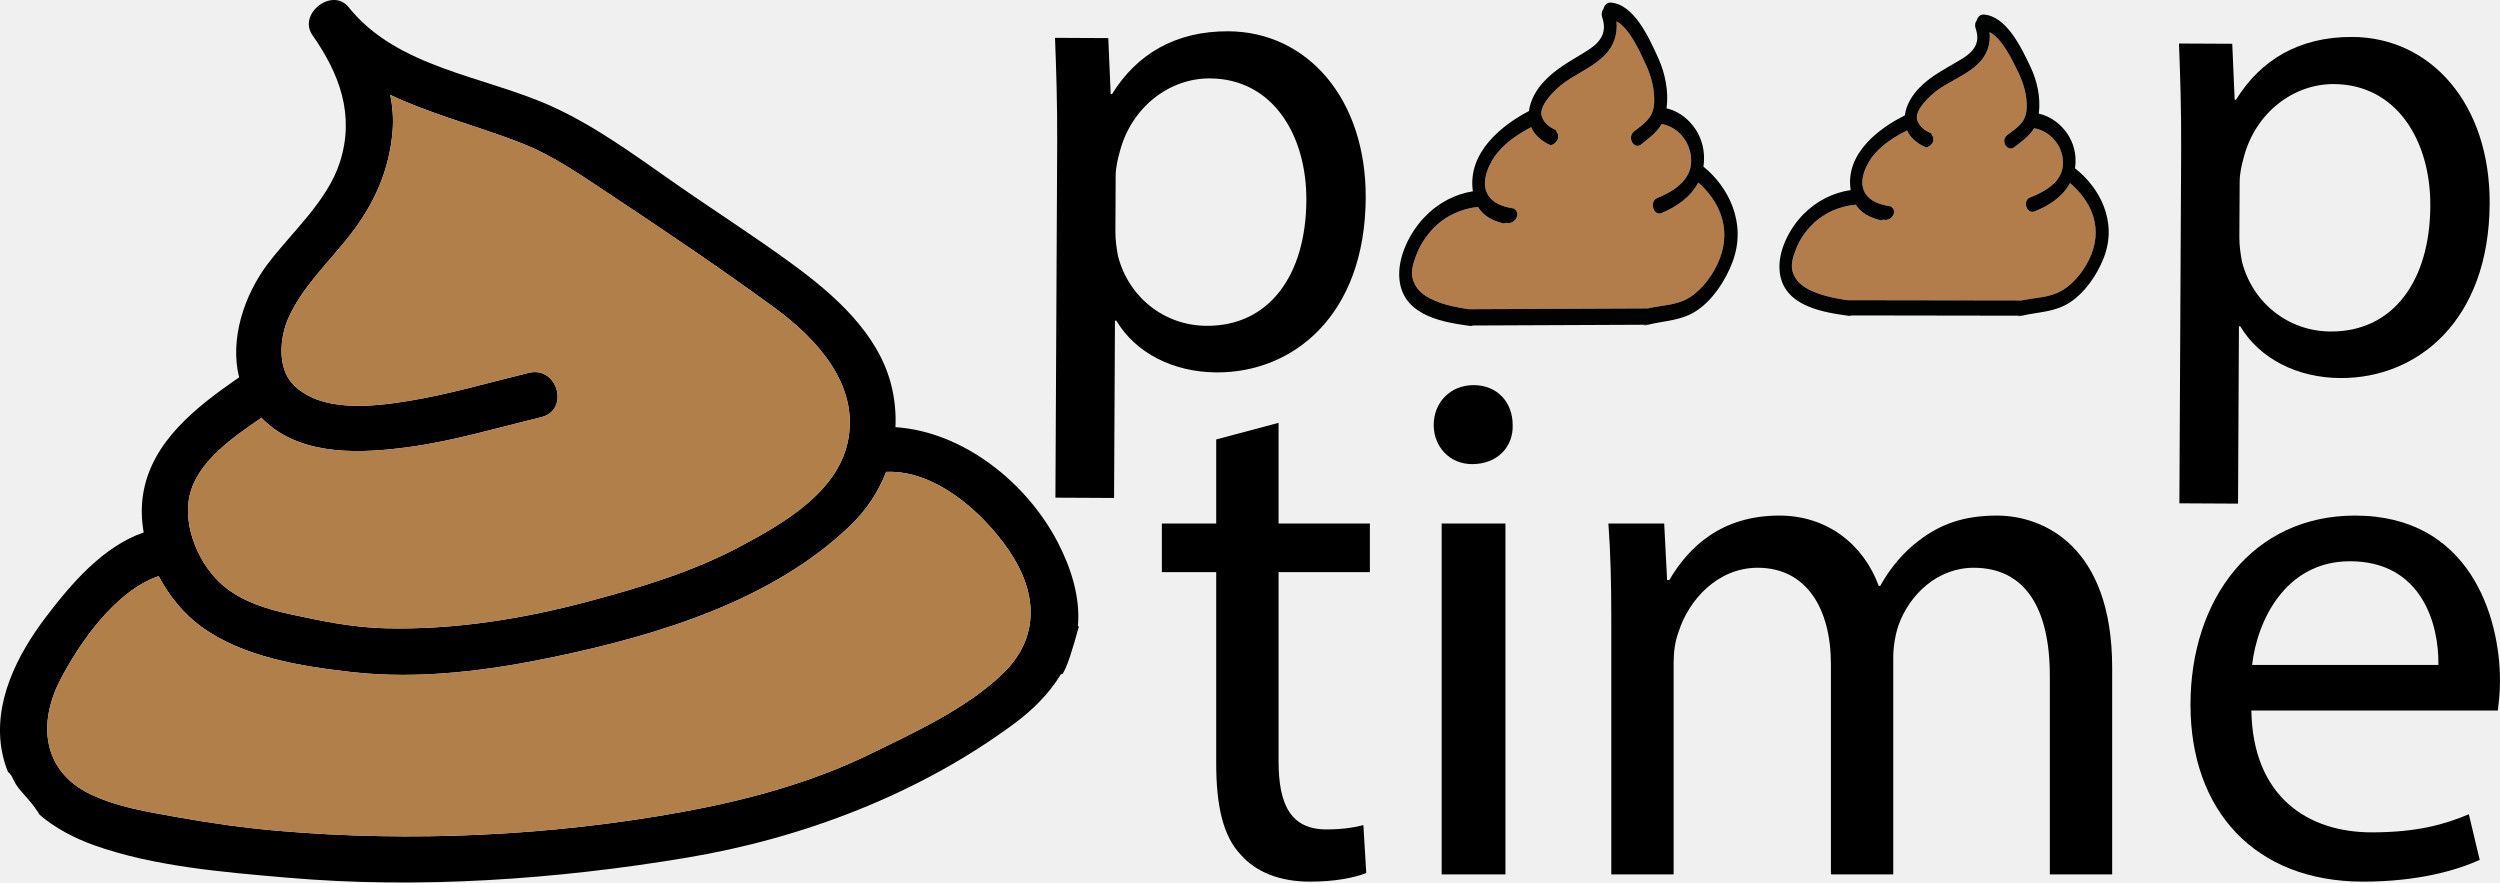
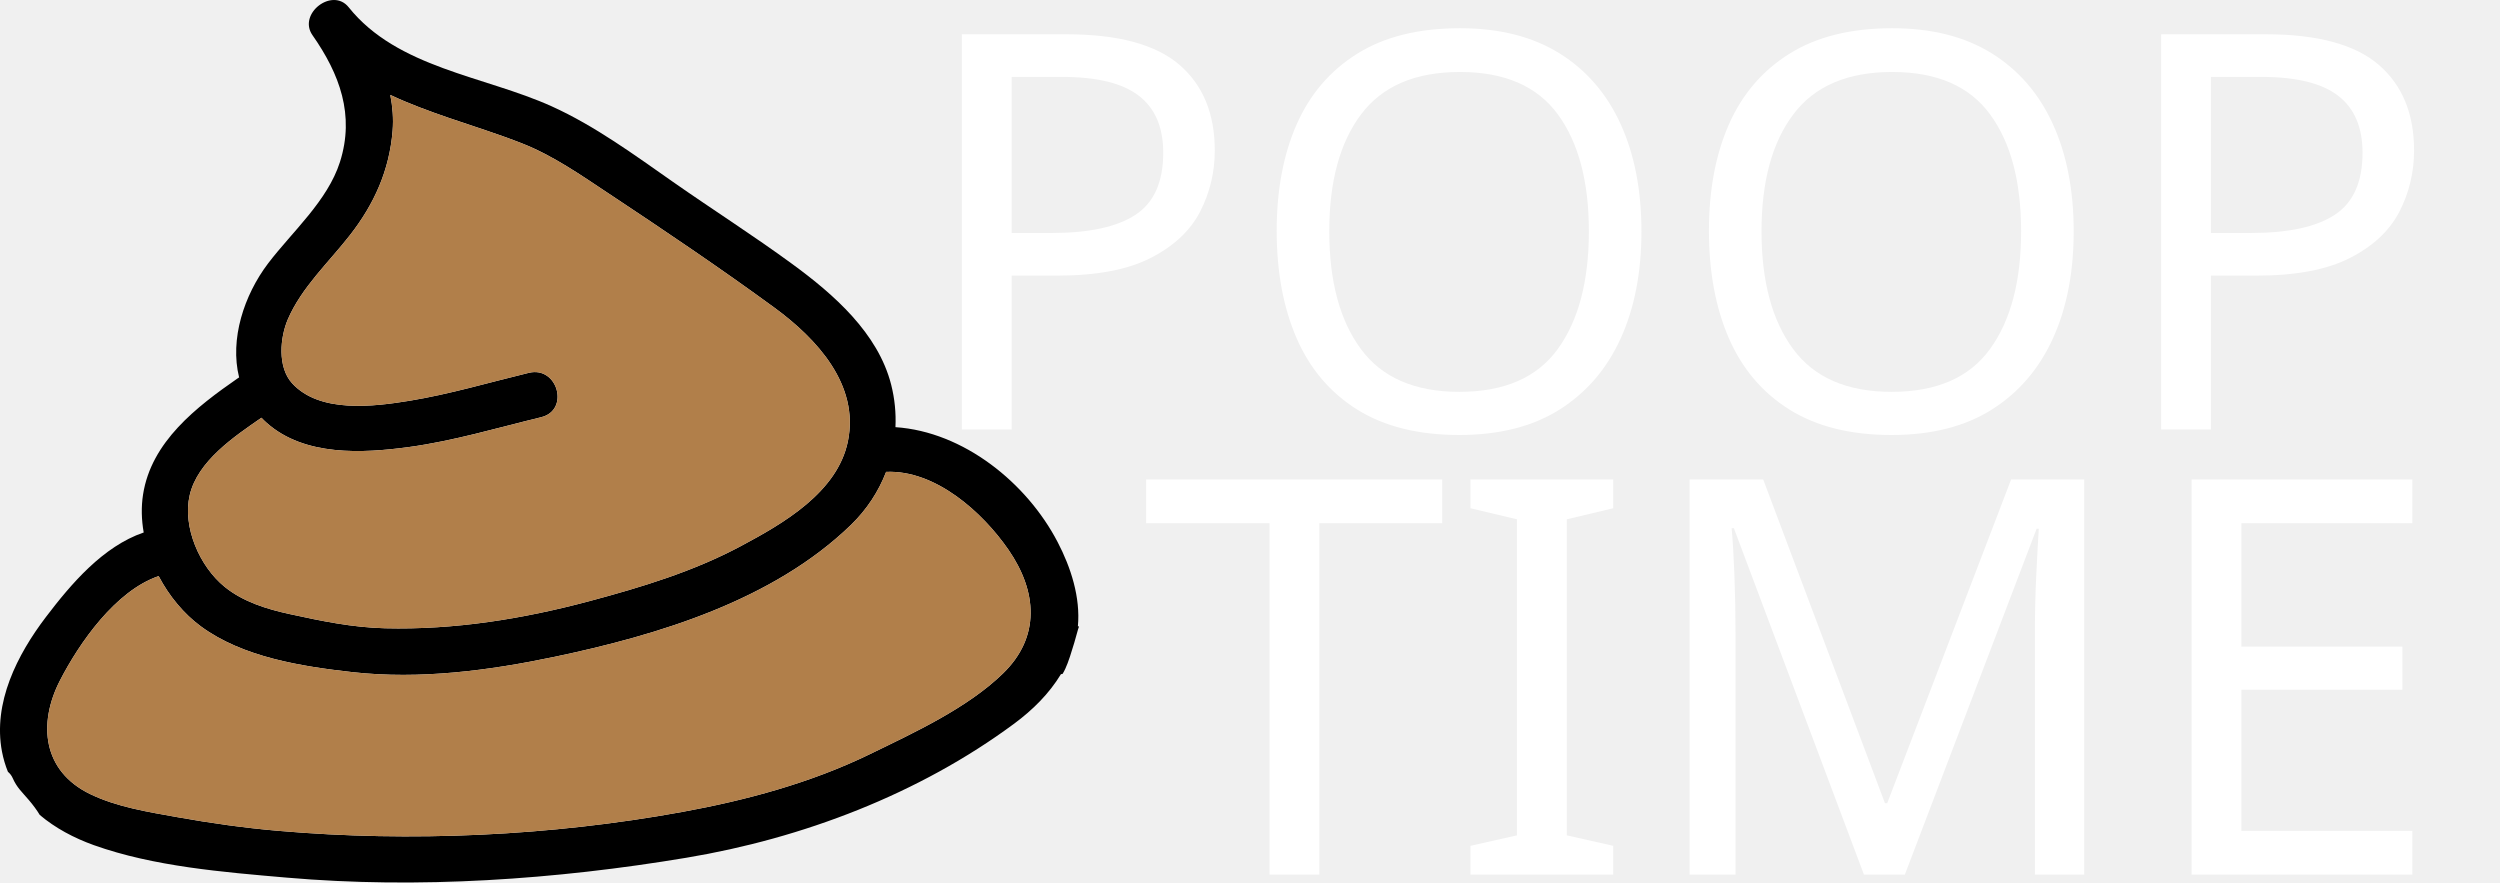
<svg xmlns="http://www.w3.org/2000/svg" version="1.1" id="Calque_1" x="0px" y="0px" width="451.72px" height="159.456px" viewBox="130.209 0 451.72 159.456" enable-background="new 130.209 0 451.72 159.456" xml:space="preserve">
  <g id="Calque_1_1_">
    <g id="XMLID_1_">
      <g>
-         <path d="M324.969,113.181c0.066,0,0.133,0.008,0.208,0.008c-0.066,0.158-0.116,0.315-0.167,0.491     c-0.449,1.656-0.923,3.303-1.464,4.934c-0.283,0.85-0.591,1.682-0.857,2.239c-0.142,0.315-0.308,0.616-0.481,0.907     c-0.101,0.025-0.2,0.033-0.301,0.059c-2.139,3.52-5.06,6.432-8.479,8.961c-17.191,12.715-38.244,20.713-59.214,24.207     c-23.591,3.936-48.389,5.658-72.237,3.586c-11.409-0.99-23.981-1.996-34.833-5.873c-3.586-1.291-6.965-3.089-9.752-5.451     c-0.565-0.939-1.223-1.813-1.972-2.695c-1.273-1.498-2.155-2.23-2.929-3.986c-0.2-0.449-0.491-0.814-0.85-1.115     c-0.466-1.14-0.824-2.354-1.074-3.645c-1.672-8.82,2.754-17.508,7.947-24.332c4.526-5.95,10.285-12.74,17.658-15.262     c-0.399-2.295-0.466-4.609-0.117-6.848c1.481-9.561,9.669-15.852,17.133-21.028c0.075-0.05,0.15-0.092,0.226-0.142     c-1.714-6.907,0.882-14.854,5.233-20.595c4.377-5.758,10.734-11.275,12.989-18.332c2.696-8.479-0.041-15.877-4.968-22.917     c-2.696-3.853,3.586-8.729,6.541-5.042c8.795,11,24.539,12.407,36.68,17.899c7.797,3.528,14.912,8.754,21.895,13.639     c7.155,5.009,14.569,9.719,21.609,14.878c7.447,5.45,15.461,12.44,17.841,21.785c0.648,2.563,0.891,5.143,0.773,7.672     c12.291,0.824,23.731,10.043,29.308,20.771C323.695,102.512,325.46,107.939,324.969,113.181z M311.438,121.686     c6.808-6.615,6.19-14.829,0.965-22.385c-4.677-6.764-13.188-14.428-22.085-14.037c-1.363,3.545-3.503,6.824-6.364,9.595     c-14.063,13.613-34.809,19.888-53.516,23.815c-11.898,2.496-24.348,4.136-36.505,2.779c-9.17-1.033-19.805-2.664-27.435-8.281     c-3.071-2.262-5.726-5.467-7.623-9.078c-7.789,2.654-14.337,12.066-17.824,18.848c-4.044,7.864-3.095,16.385,5.409,20.52     c4.893,2.381,10.593,3.254,15.91,4.211c6,1.074,12.023,1.922,18.099,2.447c23.99,2.088,49.212,0.924,72.919-3.396     c11.684-2.132,23.325-5.261,34.043-10.478C295.411,132.361,304.997,127.943,311.438,121.686z M283.421,79.713     c2.08-10.193-5.617-18.498-13.256-24.098c-9.762-7.14-19.922-13.988-30.007-20.67c-4.942-3.279-9.994-6.815-15.545-9.004     c-4.368-1.723-8.854-3.112-13.298-4.635c-3.553-1.223-7.155-2.538-10.584-4.152c0.416,2.13,0.592,4.293,0.416,6.474     c-0.573,7.123-3.329,13.256-7.706,18.856c-3.811,4.893-8.729,9.428-11.217,15.203c-1.423,3.287-1.906,8.621,0.757,11.558     c4.993,5.476,14.787,4.228,21.319,3.154c7.281-1.207,14.313-3.303,21.469-5.034c5.218-1.265,7.432,6.765,2.214,8.021     c-7.955,1.931-15.769,4.277-23.906,5.393c-8.396,1.14-18.831,1.688-25.654-4.352c-0.35-0.3-0.666-0.624-0.982-0.949     c-0.017,0.017-0.032,0.033-0.059,0.05c-4.851,3.362-11.466,7.771-12.898,13.946c-1.331,5.75,1.799,12.907,6.324,16.567     c3.329,2.696,7.589,4.012,11.716,4.91c5.75,1.256,11.343,2.422,17.259,2.571c12.557,0.315,24.964-1.698,37.063-4.942     c9.378-2.514,18.656-5.326,27.252-9.92C271.754,94.575,281.531,88.965,283.421,79.713z" />
-         <path fill="#B17F4A" d="M312.403,99.301c5.227,7.556,5.843,15.769-0.965,22.384c-6.44,6.258-16.026,10.676-24.007,14.563     c-10.718,5.217-22.359,8.346-34.043,10.477c-23.707,4.318-48.929,5.482-72.919,3.395c-6.075-0.523-12.099-1.373-18.099-2.445     c-5.317-0.957-11.019-1.832-15.91-4.211c-8.504-4.137-9.453-12.656-5.409-20.521c3.487-6.782,10.036-16.192,17.824-18.849     c1.896,3.611,4.552,6.816,7.623,9.08c7.63,5.617,18.265,7.248,27.435,8.279c12.157,1.356,24.605-0.283,36.505-2.779     c18.707-3.928,39.451-10.201,53.516-23.814c2.861-2.771,5.001-6.05,6.364-9.595C299.214,84.872,307.727,92.536,312.403,99.301z" />
-         <path fill="#B17F4A" d="M270.165,55.615c7.639,5.6,15.336,13.905,13.256,24.098c-1.891,9.252-11.667,14.862-19.322,18.948     c-8.596,4.594-17.874,7.406-27.252,9.92c-12.1,3.244-24.507,5.258-37.063,4.942c-5.916-0.149-11.509-1.315-17.259-2.571     c-4.127-0.898-8.388-2.213-11.716-4.91c-4.525-3.66-7.655-10.817-6.324-16.567c1.433-6.175,8.048-10.584,12.898-13.946     c0.025-0.017,0.042-0.033,0.059-0.05c0.316,0.325,0.633,0.649,0.982,0.949c6.823,6.041,17.258,5.492,25.654,4.352     c8.139-1.115,15.951-3.462,23.906-5.393c5.218-1.256,3.004-9.286-2.214-8.021c-7.155,1.73-14.188,3.828-21.469,5.034     c-6.532,1.074-16.326,2.322-21.319-3.154c-2.663-2.937-2.18-8.271-0.757-11.558c2.488-5.775,7.406-10.31,11.217-15.203     c4.377-5.601,7.133-11.733,7.706-18.856c0.176-2.18,0-4.343-0.416-6.474c3.429,1.614,7.031,2.929,10.584,4.152     c4.443,1.522,8.93,2.912,13.299,4.635c5.55,2.188,10.602,5.725,15.544,9.004C250.243,41.626,260.404,48.475,270.165,55.615z" />
+         <path d="M324.969,113.181c0.066,0,0.133,0.008,0.208,0.008c-0.066,0.158-0.116,0.315-0.167,0.491      c-0.449,1.656-0.923,3.303-1.464,4.934c-0.283,0.85-0.591,1.682-0.857,2.239c-0.142,0.315-0.308,0.616-0.481,0.907      c-0.101,0.025-0.2,0.033-0.301,0.059c-2.139,3.52-5.06,6.432-8.479,8.961c-17.191,12.715-38.244,20.713-59.214,24.207      c-23.591,3.936-48.389,5.658-72.237,3.586c-11.409-0.99-23.981-1.996-34.833-5.873c-3.586-1.291-6.965-3.089-9.752-5.451      c-0.565-0.939-1.223-1.813-1.972-2.695c-1.273-1.498-2.155-2.23-2.929-3.986c-0.2-0.449-0.491-0.814-0.85-1.115      c-0.466-1.14-0.824-2.354-1.074-3.645c-1.672-8.82,2.754-17.508,7.947-24.332c4.526-5.95,10.285-12.74,17.658-15.262      c-0.399-2.295-0.466-4.609-0.117-6.848c1.481-9.561,9.669-15.852,17.133-21.028c0.075-0.05,0.15-0.092,0.226-0.142      c-1.714-6.907,0.882-14.854,5.233-20.595c4.377-5.758,10.734-11.275,12.989-18.332c2.696-8.479-0.041-15.877-4.968-22.917      c-2.696-3.853,3.586-8.729,6.541-5.042c8.795,11,24.539,12.407,36.68,17.899c7.797,3.528,14.912,8.754,21.895,13.639      c7.155,5.009,14.569,9.719,21.609,14.878c7.447,5.45,15.461,12.44,17.841,21.785c0.648,2.563,0.891,5.143,0.773,7.672      c12.291,0.824,23.731,10.043,29.308,20.771C323.695,102.512,325.46,107.939,324.969,113.181z M311.438,121.686      c6.808-6.615,6.19-14.829,0.965-22.385c-4.677-6.764-13.188-14.428-22.085-14.037c-1.363,3.545-3.503,6.824-6.364,9.595      c-14.063,13.613-34.809,19.888-53.516,23.815c-11.898,2.496-24.348,4.136-36.505,2.779c-9.17-1.033-19.805-2.664-27.435-8.281      c-3.071-2.262-5.726-5.467-7.623-9.078c-7.789,2.654-14.337,12.066-17.824,18.848c-4.044,7.864-3.095,16.385,5.409,20.52      c4.893,2.381,10.593,3.254,15.91,4.211c6,1.074,12.023,1.922,18.099,2.447c23.99,2.088,49.212,0.924,72.919-3.396      c11.684-2.132,23.325-5.261,34.043-10.478C295.411,132.361,304.997,127.943,311.438,121.686z M283.421,79.713      c2.08-10.193-5.617-18.498-13.256-24.098c-9.762-7.14-19.922-13.988-30.007-20.67c-4.942-3.279-9.994-6.815-15.545-9.004      c-4.368-1.723-8.854-3.112-13.298-4.635c-3.553-1.223-7.155-2.538-10.584-4.152c0.416,2.13,0.592,4.293,0.416,6.474      c-0.573,7.123-3.329,13.256-7.706,18.856c-3.811,4.893-8.729,9.428-11.217,15.203c-1.423,3.287-1.906,8.621,0.757,11.558      c4.993,5.476,14.787,4.228,21.319,3.154c7.281-1.207,14.313-3.303,21.469-5.034c5.218-1.265,7.432,6.765,2.214,8.021      c-7.955,1.931-15.769,4.277-23.906,5.393c-8.396,1.14-18.831,1.688-25.654-4.352c-0.35-0.3-0.666-0.624-0.982-0.949      c-0.017,0.017-0.032,0.033-0.059,0.05c-4.851,3.362-11.466,7.771-12.898,13.946c-1.331,5.75,1.799,12.907,6.324,16.567      c3.329,2.696,7.589,4.012,11.716,4.91c5.75,1.256,11.343,2.422,17.259,2.571c12.557,0.315,24.964-1.698,37.063-4.942      c9.378-2.514,18.656-5.326,27.252-9.92C271.754,94.575,281.531,88.965,283.421,79.713z" />
+         <path fill="#B17F4A" d="M312.403,99.301c5.227,7.556,5.843,15.769-0.965,22.384c-6.44,6.258-16.026,10.676-24.007,14.563      c-10.718,5.217-22.359,8.346-34.043,10.477c-23.707,4.318-48.929,5.482-72.919,3.395c-6.075-0.523-12.099-1.373-18.099-2.445      c-5.317-0.957-11.019-1.832-15.91-4.211c-8.504-4.137-9.453-12.656-5.409-20.521c3.487-6.782,10.036-16.192,17.824-18.849      c1.896,3.611,4.552,6.816,7.623,9.08c7.63,5.617,18.265,7.248,27.435,8.279c12.157,1.356,24.605-0.283,36.505-2.779      c18.707-3.928,39.451-10.201,53.516-23.814c2.861-2.771,5.001-6.05,6.364-9.595C299.214,84.872,307.727,92.536,312.403,99.301z" />
+         <path fill="#B17F4A" d="M270.165,55.615c7.639,5.6,15.336,13.905,13.256,24.098c-1.891,9.252-11.667,14.862-19.322,18.948      c-8.596,4.594-17.874,7.406-27.252,9.92c-12.1,3.244-24.507,5.258-37.063,4.942c-5.916-0.149-11.509-1.315-17.259-2.571      c-4.127-0.898-8.388-2.213-11.716-4.91c-4.525-3.66-7.655-10.817-6.324-16.567c1.433-6.175,8.048-10.584,12.898-13.946      c0.025-0.017,0.042-0.033,0.059-0.05c0.316,0.325,0.633,0.649,0.982,0.949c6.823,6.041,17.258,5.492,25.654,4.352      c8.139-1.115,15.951-3.462,23.906-5.393c5.218-1.256,3.004-9.286-2.214-8.021c-7.155,1.73-14.188,3.828-21.469,5.034      c-6.532,1.074-16.326,2.322-21.319-3.154c-2.663-2.937-2.18-8.271-0.757-11.558c2.488-5.775,7.406-10.31,11.217-15.203      c4.377-5.601,7.133-11.733,7.706-18.856c0.176-2.18,0-4.343-0.416-6.474c3.429,1.614,7.031,2.929,10.584,4.152      c4.443,1.522,8.93,2.912,13.299,4.635c5.55,2.188,10.602,5.725,15.544,9.004C250.243,41.626,260.404,48.475,270.165,55.615z" />
      </g>
    </g>
  </g>
-   <g>
-     <path d="M361.232,76.396V94.6h16.498v8.773h-16.498v34.186c0,7.857,2.225,12.309,8.644,12.309c3.01,0,5.236-0.39,6.678-0.782   l0.521,8.646c-2.224,0.913-5.761,1.567-10.212,1.567c-5.37,0-9.693-1.7-12.446-4.843c-3.272-3.406-4.453-9.037-4.453-16.504   v-34.577h-9.822V94.6h9.822V79.407L361.232,76.396z" />
-     <path d="M403.532,76.788c0.133,3.928-2.745,7.073-7.331,7.073c-4.059,0-6.939-3.146-6.939-7.073c0-4.059,3.011-7.203,7.206-7.203   C400.787,69.585,403.532,72.727,403.532,76.788z M390.701,157.992V94.6h11.522v63.392H390.701z" />
-     <path d="M421.35,111.758c0-6.549-0.133-11.919-0.525-17.158h10.085l0.524,10.216h0.393c3.537-6.023,9.434-11.657,19.909-11.657   c8.643,0,15.195,5.24,17.943,12.707h0.263c1.965-3.538,4.453-6.289,7.072-8.253c3.796-2.882,7.992-4.454,14.015-4.454   c8.381,0,20.825,5.5,20.825,27.505v37.328h-11.266v-35.885c0-12.184-4.451-19.52-13.75-19.52c-6.551,0-11.657,4.849-13.625,10.48   c-0.523,1.574-0.916,3.669-0.916,5.764v39.16h-11.263V120.01c0-10.087-4.452-17.423-13.228-17.423   c-7.206,0-12.447,5.765-14.277,11.53c-0.654,1.701-0.917,3.663-0.917,5.63v38.244H421.35V111.758L421.35,111.758z" />
-     <path d="M537.002,128.392c0.267,15.584,10.22,22.004,21.742,22.004c8.253,0,13.229-1.444,17.553-3.275l1.966,8.249   c-4.059,1.834-11.003,3.929-21.09,3.929c-19.513,0-31.169-12.836-31.169-31.955c0-19.122,11.265-34.186,29.73-34.186   c20.696,0,26.194,18.208,26.194,29.861c0,2.358-0.261,4.193-0.394,5.371h-44.533V128.392z M570.797,120.141   c0.134-7.334-3.011-18.729-15.978-18.729c-11.66,0-16.769,10.736-17.682,18.729H570.797z" />
-   </g>
-   <g>
-     <g>
-       <path d="M321.23,26.088c0.035-7.552-0.178-13.647-0.392-19.251l9.624,0.048L330.896,17l0.246,0.001    c4.422-7.166,11.388-11.393,21.011-11.348c14.254,0.073,24.913,12.188,24.823,30.094c-0.106,21.202-13.074,31.612-26.959,31.542    c-7.796-0.042-14.604-3.483-18.105-9.353h-0.245l-0.16,32.039l-10.596-0.053L321.23,26.088z M331.747,41.858    c-0.009,1.583,0.228,3.045,0.465,4.387c1.911,7.442,8.344,12.589,16.021,12.628c11.325,0.057,17.953-9.168,18.019-22.689    c0.062-11.815-6.101-21.96-17.432-22.018c-7.308-0.035-14.157,5.167-16.268,13.2c-0.376,1.335-0.75,2.917-0.757,4.378    L331.747,41.858z" />
-       <path d="M524.317,27.113c0.038-7.555-0.178-13.645-0.392-19.251l9.625,0.048l0.434,10.112l0.244,0.001    c4.425-7.165,11.389-11.395,21.017-11.345c14.25,0.07,24.908,12.186,24.816,30.095c-0.102,21.196-13.066,31.607-26.956,31.535    c-7.797-0.037-14.6-3.484-18.104-9.351h-0.245l-0.161,32.043l-10.596-0.058L524.317,27.113z M534.834,42.88    c-0.007,1.584,0.231,3.048,0.466,4.39c1.913,7.442,8.345,12.591,16.022,12.629c11.325,0.056,17.954-9.169,18.019-22.69    c0.062-11.818-6.102-21.958-17.433-22.018c-7.307-0.037-14.153,5.169-16.269,13.199c-0.37,1.336-0.742,2.92-0.749,4.382    L534.834,42.88z" />
-     </g>
-     <g id="XMLID_3_">
-       <g>
-         <path d="M428.048,58.667l0.004,0.012h-0.057C428.011,58.669,428.031,58.667,428.048,58.667z" />
-         <path d="M427.982,58.68c-0.074,0.02-0.15,0.037-0.232,0.056c-0.255,0.069-0.477,0.042-0.658-0.058L427.982,58.68z" />
-         <path fill="#B27C4B" d="M398.946,34.983c-1.229-2.333,0.447-5.723,1.878-7.429c1.728-2.054,3.903-3.441,6.063-4.584     c0.069,0.168,0.147,0.336,0.244,0.498c0.727,1.315,1.935,2.19,3.255,2.761c0.477-0.08,0.906-0.34,1.213-0.908     c0.062-0.123,0.12-0.238,0.171-0.368c-0.051-0.214-0.058-0.445-0.03-0.684c-0.011-0.028-0.027-0.053-0.032-0.085     c-0.17-0.166-0.274-0.394-0.33-0.643c-0.073-0.04-0.142-0.081-0.198-0.134c-0.016-0.004-0.027-0.013-0.04-0.014     c-0.105-0.032-0.194-0.073-0.278-0.134c-0.96-0.487-1.769-1.223-2.09-2.328c-0.399-1.388,1.088-3.155,1.818-3.971     c1.01-1.125,2.175-2.035,3.37-2.776c2.087-1.297,4.348-2.373,6.202-4.206c1.662-1.641,2.35-3.84,2.138-6.122     c2.369,1.324,4.073,5.174,5.236,7.665c0.982,2.101,1.683,4.51,1.563,7.057c-0.138,2.834-1.949,3.805-3.66,5.195     c-1.308,1.066,0.038,3.362,1.338,2.305c1.343-1.091,2.772-2.1,3.676-3.669c2.706,0.45,5.272,2.955,5.329,6.586     c0.061,3.875-3.771,5.813-6.154,6.799c-1.466,0.606-0.646,3.3,0.805,2.697c2.511-1.042,5.203-2.763,6.64-5.519     c3.517,3.102,6.072,7.934,3.901,13.696c-1.08,2.867-3.188,5.646-5.452,7.058c-2.391,1.496-5.055,1.403-7.59,2l-32.32,0.143     c-1.917-0.28-3.828-0.634-5.653-1.341c-1.835-0.708-3.942-1.827-4.525-4.31c-0.309-1.316,0.219-2.871,0.666-4.087     c0.688-1.858,1.773-3.468,3.021-4.784c2.324-2.448,5.247-3.656,8.144-3.958c1.04,1.72,2.792,2.546,4.699,2.999     c0.182-0.103,0.391-0.147,0.633-0.117c0.086,0.015,0.155,0.038,0.229,0.06c0.085-0.035,0.181-0.068,0.283-0.083     c0.946-0.137,1.783-1.573,0.883-2.371c-0.065-0.064-0.13-0.124-0.179-0.192c-0.103-0.019-0.208-0.033-0.316-0.052     C401.828,37.334,399.906,36.81,398.946,34.983z" />
-         <path fill="#010202" d="M419.928,1.613c0.166-0.633,0.621-1.182,1.277-1.147c4.175,0.241,6.923,6.199,8.703,10.19     c1.156,2.603,1.837,5.811,1.43,8.915c3.573,0.824,6.94,4.481,6.768,9.351c-0.012,0.407-0.05,0.798-0.111,1.18     c4.462,3.601,7.922,10.166,5.255,17.243c-1.316,3.494-3.608,6.819-6.334,8.694c-2.811,1.933-5.861,1.876-8.867,2.625     c-0.018,0-0.034,0.004-0.053,0.014c-0.005,0.001-0.005,0.001-0.014,0.001h-0.891l-30.724,0.135     c-0.159,0.083-0.344,0.106-0.54,0.078c-4.312-0.612-12.028-1.586-12.751-8.342c-0.439-4.126,1.949-8.607,4.453-11.244     c2.532-2.67,5.638-4.246,8.812-4.74c-1.04-7.131,5.494-12.089,10.137-14.504c0.233-2.023,1.414-3.973,2.774-5.407     c2.117-2.239,4.579-3.55,7.021-5.051c1.048-0.653,2.28-1.374,3.059-2.526c0.871-1.289,0.821-2.549,0.368-3.985     C419.514,2.509,419.647,1.982,419.928,1.613z M440.973,46.672c2.169-5.764-0.389-10.595-3.905-13.698     c-1.433,2.756-4.125,4.479-6.636,5.52c-1.457,0.603-2.272-2.092-0.807-2.698c2.386-0.986,6.213-2.921,6.156-6.799     c-0.061-3.632-2.627-6.137-5.329-6.586c-0.905,1.568-2.333,2.577-3.676,3.67c-1.3,1.057-2.648-1.24-1.34-2.307     c1.705-1.389,3.524-2.36,3.662-5.195c0.119-2.546-0.584-4.956-1.566-7.055c-1.164-2.491-2.867-6.341-5.236-7.666     c0.215,2.282-0.475,4.482-2.135,6.124c-1.855,1.831-4.116,2.906-6.202,4.204c-1.196,0.743-2.362,1.652-3.37,2.776     c-0.731,0.817-2.218,2.583-1.818,3.972c0.319,1.103,1.128,1.84,2.089,2.326c0.085,0.063,0.174,0.102,0.278,0.135     c0.014,0.002,0.025,0.011,0.04,0.016c0.056,0.053,0.123,0.094,0.197,0.132c0.057,0.25,0.16,0.477,0.33,0.642     c0.007,0.032,0.023,0.058,0.03,0.089c-0.024,0.233-0.017,0.465,0.032,0.683c-0.051,0.127-0.108,0.242-0.171,0.366     c-0.307,0.566-0.736,0.827-1.215,0.907c-1.318-0.571-2.527-1.446-3.253-2.761c-0.095-0.164-0.173-0.331-0.244-0.498     c-2.158,1.144-4.336,2.53-6.062,4.583c-1.432,1.708-3.108,5.095-1.879,7.428c0.961,1.829,2.884,2.353,4.551,2.652     c0.106,0.02,0.214,0.032,0.316,0.052c0.049,0.067,0.113,0.13,0.179,0.194c0.9,0.798,0.063,2.233-0.883,2.372     c-0.103,0.013-0.198,0.044-0.283,0.081c-0.074-0.023-0.144-0.045-0.229-0.062c-0.242-0.028-0.451,0.015-0.633,0.118     c-1.907-0.454-3.659-1.279-4.699-2.999c-2.898,0.303-5.822,1.509-8.144,3.956c-1.248,1.316-2.334,2.927-3.021,4.784     c-0.447,1.216-0.975,2.771-0.666,4.088c0.585,2.484,2.69,3.601,4.525,4.31c1.825,0.706,3.736,1.06,5.653,1.342l32.32-0.145     c2.535-0.595,5.203-0.503,7.59-1.997C437.784,52.315,439.892,49.536,440.973,46.672z" />
-       </g>
-     </g>
-     <g id="XMLID_2_">
-       <g>
-         <path d="M495.611,57.03v0.012h-0.051C495.582,57.038,495.596,57.032,495.611,57.03z" />
-         <path d="M495.32,57.096c-0.25,0.062-0.468,0.034-0.639-0.055l0.879,0.001C495.481,57.061,495.4,57.081,495.32,57.096z" />
-         <path fill="#B27C4B" d="M497.015,35.683c-1.42,0.551-0.609,3.072,0.802,2.521c2.438-0.957,5.048-2.552,6.423-5.121     c3.444,2.919,5.962,7.447,3.888,12.818c-1.038,2.677-3.08,5.257-5.272,6.563c-2.316,1.38-4.914,1.282-7.372,1.825l-31.466-0.048     c-1.868-0.276-3.735-0.619-5.51-1.292c-1.79-0.665-3.848-1.719-4.429-4.043c-0.31-1.233,0.194-2.686,0.623-3.816     c0.661-1.729,1.706-3.234,2.914-4.455c2.241-2.269,5.082-3.376,7.904-3.647c1.021,1.612,2.734,2.396,4.593,2.831     c0.176-0.098,0.384-0.142,0.612-0.109c0.083,0.011,0.153,0.037,0.226,0.06c0.083-0.036,0.177-0.066,0.272-0.077     c0.925-0.124,1.731-1.459,0.847-2.215c-0.065-0.056-0.124-0.115-0.172-0.182c-0.104-0.012-0.203-0.026-0.309-0.046     c-1.619-0.294-3.5-0.791-4.445-2.502c-1.216-2.187,0.401-5.337,1.79-6.932c1.67-1.908,3.774-3.188,5.868-4.244     c0.076,0.152,0.148,0.312,0.241,0.467c0.717,1.231,1.9,2.059,3.188,2.594c0.465-0.07,0.886-0.311,1.179-0.841     c0.06-0.112,0.114-0.222,0.163-0.339c-0.05-0.202-0.06-0.421-0.034-0.638c-0.008-0.028-0.025-0.052-0.032-0.083     c-0.166-0.153-0.27-0.368-0.325-0.607c-0.071-0.027-0.14-0.074-0.195-0.12c-0.012-0.005-0.023-0.009-0.037-0.015     c-0.1-0.03-0.189-0.07-0.273-0.127c-0.935-0.458-1.725-1.151-2.044-2.186c-0.396-1.298,1.039-2.94,1.749-3.698     c0.976-1.043,2.104-1.891,3.269-2.58c2.021-1.198,4.216-2.186,6.011-3.888c1.605-1.523,2.267-3.571,2.045-5.708     c2.313,1.253,3.995,4.858,5.144,7.184c0.97,1.971,1.657,4.228,1.561,6.607c-0.115,2.644-1.88,3.542-3.541,4.837     c-1.261,0.983,0.061,3.138,1.324,2.159c1.296-1.015,2.681-1.946,3.552-3.411c2.636,0.433,5.151,2.796,5.229,6.186     C503.05,32.983,499.333,34.771,497.015,35.683z" />
-         <path fill="#010202" d="M498.594,20.531c3.481,0.789,6.779,4.23,6.642,8.777c-0.015,0.38-0.045,0.747-0.103,1.102     c4.362,3.384,7.771,9.536,5.212,16.139c-1.262,3.253-3.473,6.347-6.119,8.085c-2.728,1.789-5.688,1.714-8.613,2.396     c-0.017,0.002-0.03,0.008-0.053,0.015l-0.879-0.003l-29.909-0.047c-0.151,0.069-0.331,0.098-0.529,0.069     c-4.196-0.6-11.712-1.548-12.456-7.867c-0.452-3.854,1.854-8.029,4.271-10.477c2.45-2.479,5.461-3.929,8.547-4.374     c-1.05-6.667,5.279-11.262,9.79-13.493c0.215-1.89,1.354-3.706,2.664-5.035c2.058-2.08,4.445-3.29,6.813-4.684     c1.016-0.598,2.209-1.267,2.963-2.338c0.831-1.2,0.78-2.374,0.334-3.717c-0.185-0.55-0.059-1.042,0.213-1.387     c0.159-0.591,0.598-1.1,1.242-1.062c4.061,0.245,6.771,5.828,8.522,9.568C498.288,14.636,498.97,17.636,498.594,20.531z      M497.817,38.203c-1.411,0.551-2.222-1.97-0.802-2.521c2.318-0.912,6.035-2.7,5.957-6.32c-0.079-3.389-2.595-5.752-5.229-6.186     c-0.871,1.465-2.256,2.396-3.558,3.411c-1.263,0.979-2.583-1.175-1.318-2.159c1.659-1.295,3.424-2.193,3.538-4.837     c0.1-2.379-0.59-4.636-1.558-6.607c-1.148-2.326-2.83-5.931-5.144-7.184c0.219,2.135-0.439,4.185-2.047,5.708     c-1.796,1.703-3.987,2.69-6.009,3.888c-1.164,0.688-2.293,1.536-3.269,2.58c-0.711,0.755-2.148,2.398-1.752,3.698     c0.317,1.035,1.112,1.729,2.046,2.186c0.085,0.058,0.175,0.098,0.274,0.127c0.014,0.004,0.025,0.01,0.035,0.015     c0.056,0.046,0.125,0.091,0.195,0.12c0.055,0.24,0.16,0.456,0.326,0.607c0.008,0.031,0.025,0.055,0.033,0.083     c-0.027,0.217-0.02,0.437,0.028,0.638c-0.044,0.117-0.102,0.227-0.162,0.339c-0.292,0.532-0.709,0.771-1.174,0.841     c-1.29-0.537-2.471-1.363-3.188-2.594c-0.093-0.156-0.169-0.315-0.243-0.467c-2.092,1.057-4.199,2.336-5.869,4.244     c-1.388,1.595-3.003,4.745-1.787,6.932c0.945,1.711,2.826,2.208,4.445,2.502c0.104,0.02,0.203,0.034,0.306,0.046     c0.051,0.067,0.109,0.126,0.175,0.182c0.884,0.756,0.076,2.091-0.847,2.215c-0.096,0.011-0.19,0.041-0.274,0.077     c-0.07-0.022-0.145-0.047-0.227-0.06c-0.227-0.033-0.434,0.011-0.609,0.109c-1.861-0.435-3.572-1.219-4.593-2.831     c-2.822,0.271-5.663,1.379-7.905,3.647c-1.211,1.221-2.255,2.726-2.913,4.455c-0.433,1.129-0.934,2.583-0.627,3.816     c0.585,2.325,2.643,3.378,4.429,4.043c1.778,0.674,3.646,1.016,5.512,1.292l31.466,0.048c2.46-0.544,5.058-0.444,7.374-1.825     c2.192-1.306,4.23-3.888,5.266-6.563c2.081-5.371-0.437-9.899-3.881-12.818C502.865,35.652,500.254,37.247,497.817,38.203z" />
-       </g>
-     </g>
-   </g>
+   <rect x="294.298" y="0" fill="none" width="287.631" height="97.436" />
+   <text transform="matrix(1 0 0 1 294.2981 77.5991)" fill="#FFFFFF" font-family="'Ubuntu-Bold'" font-size="100">POOP</text>
+   <rect x="336.298" y="80.436" fill="none" width="245.631" height="79.021" />
+   <text transform="matrix(1 0 0 1 336.2981 158.0347)" fill="#FFFFFF" font-family="'Ubuntu-Bold'" font-size="100">TIME</text>
</svg>
